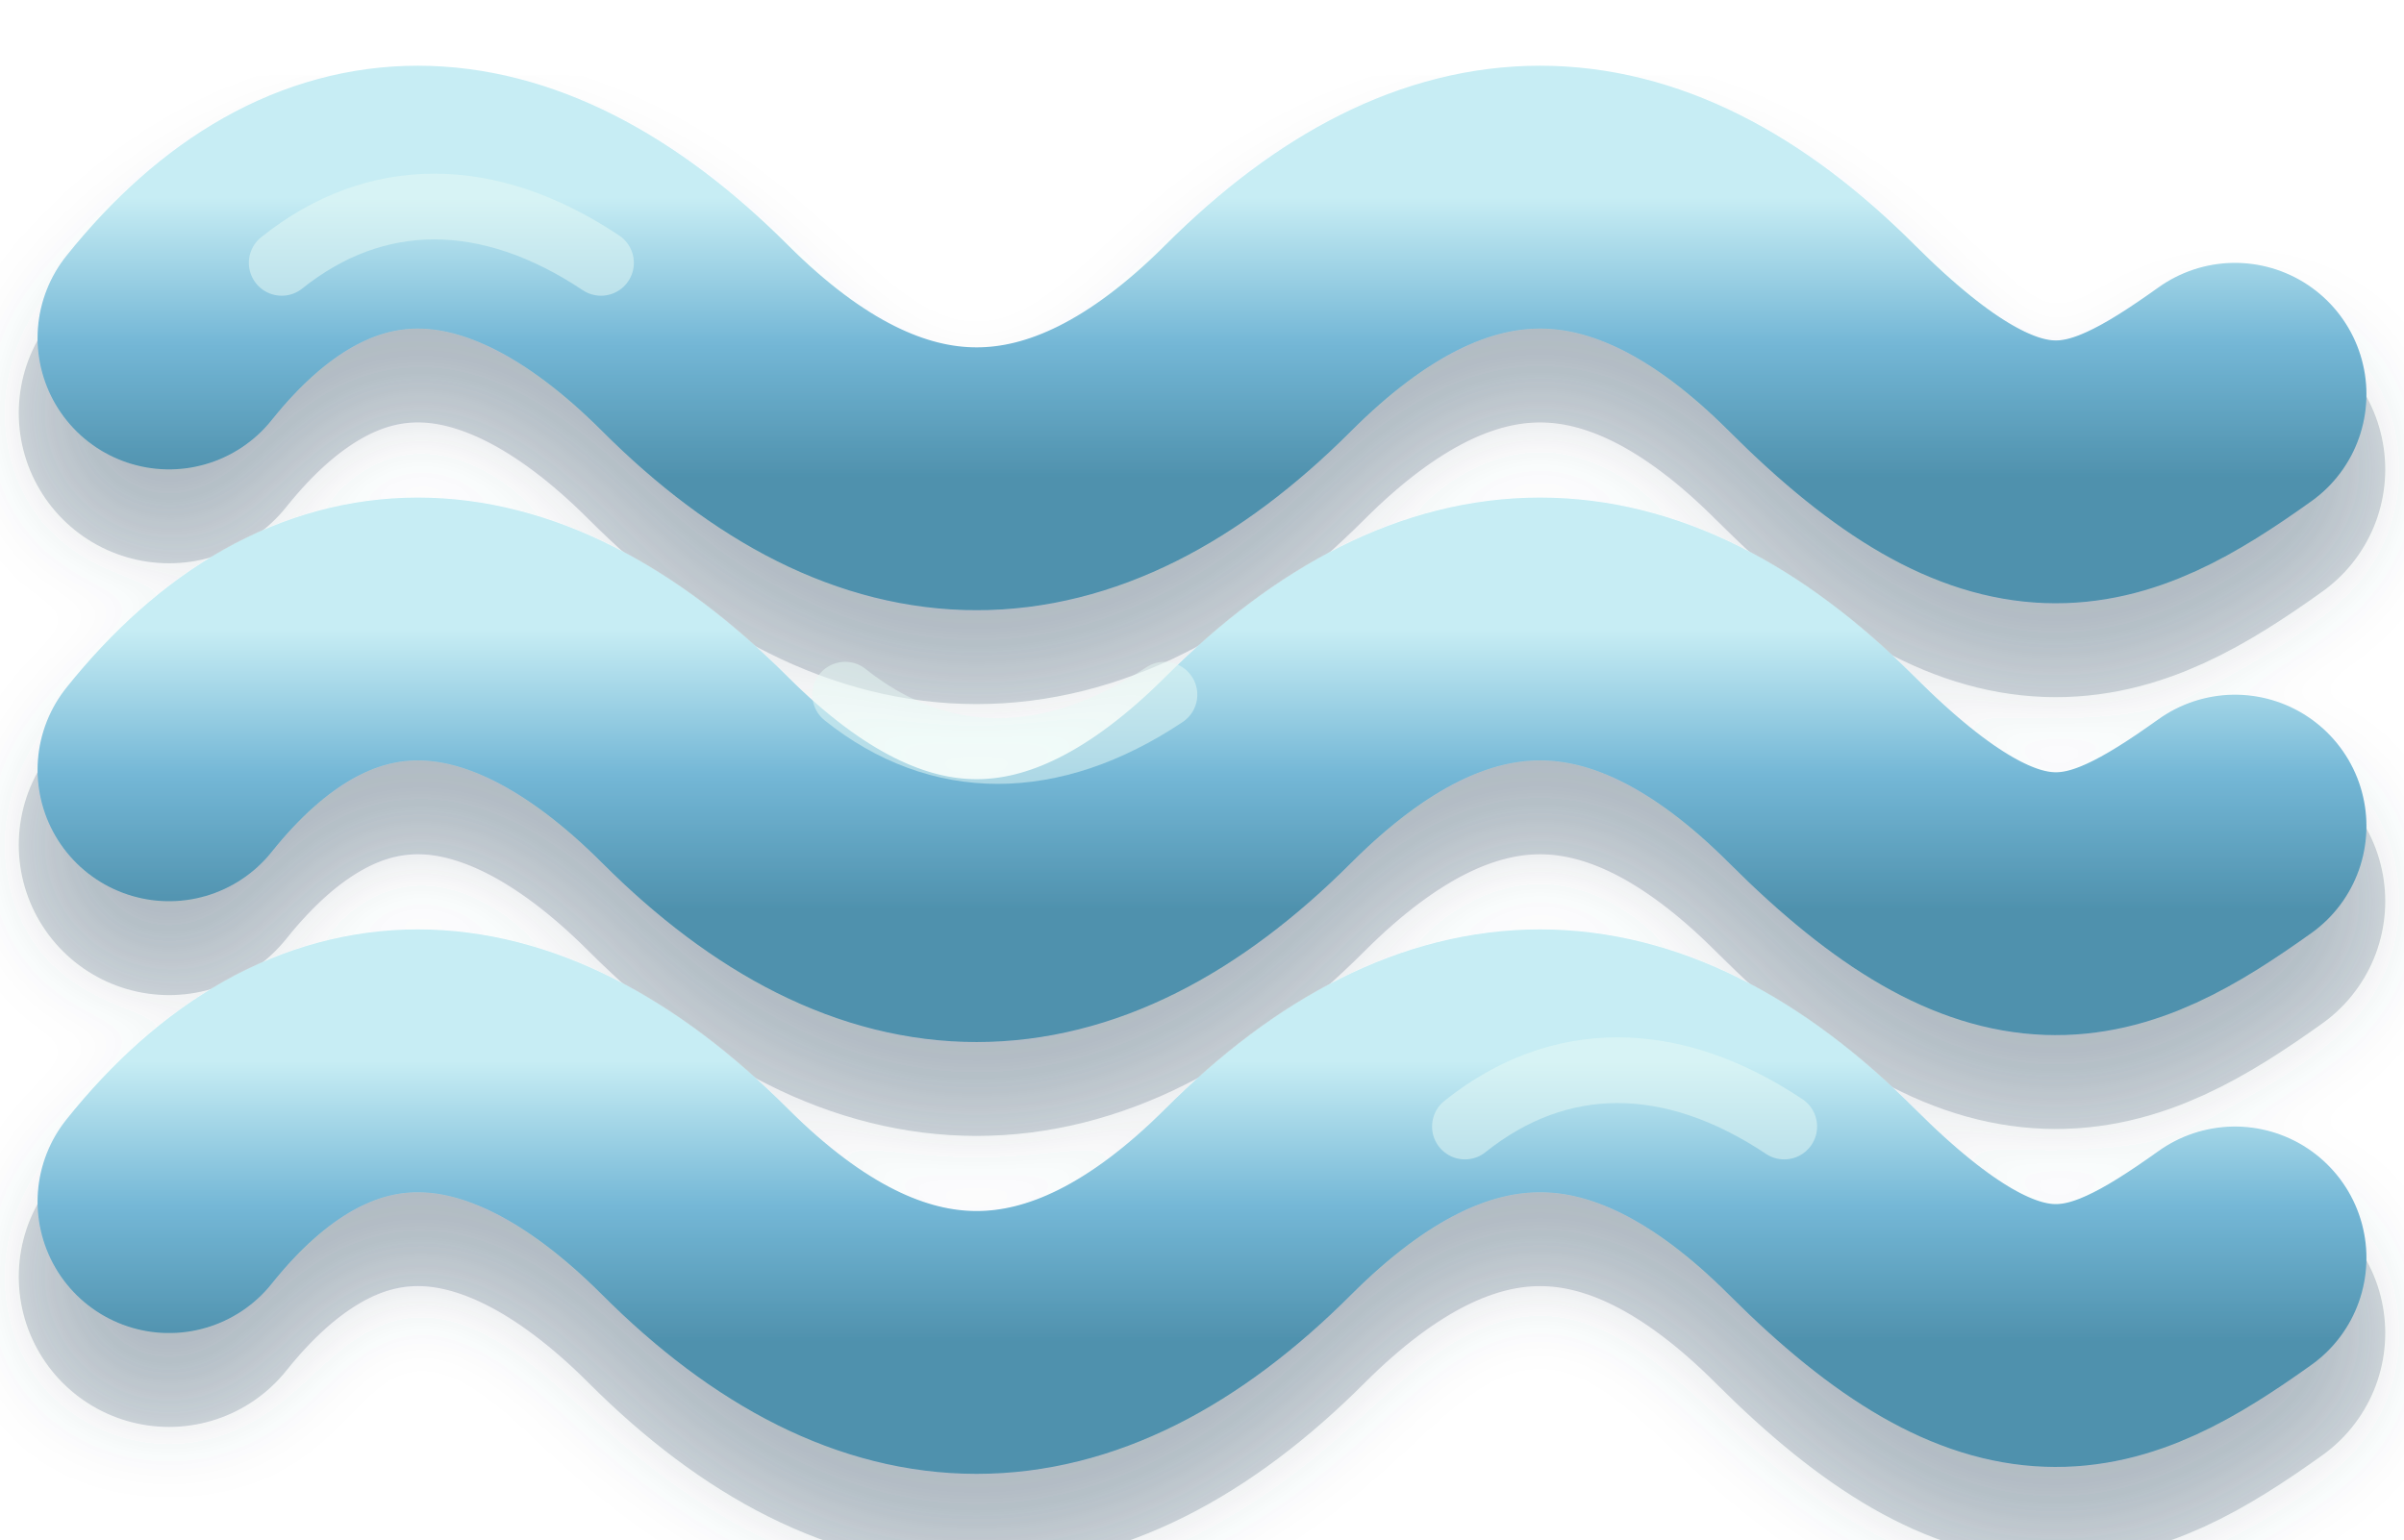
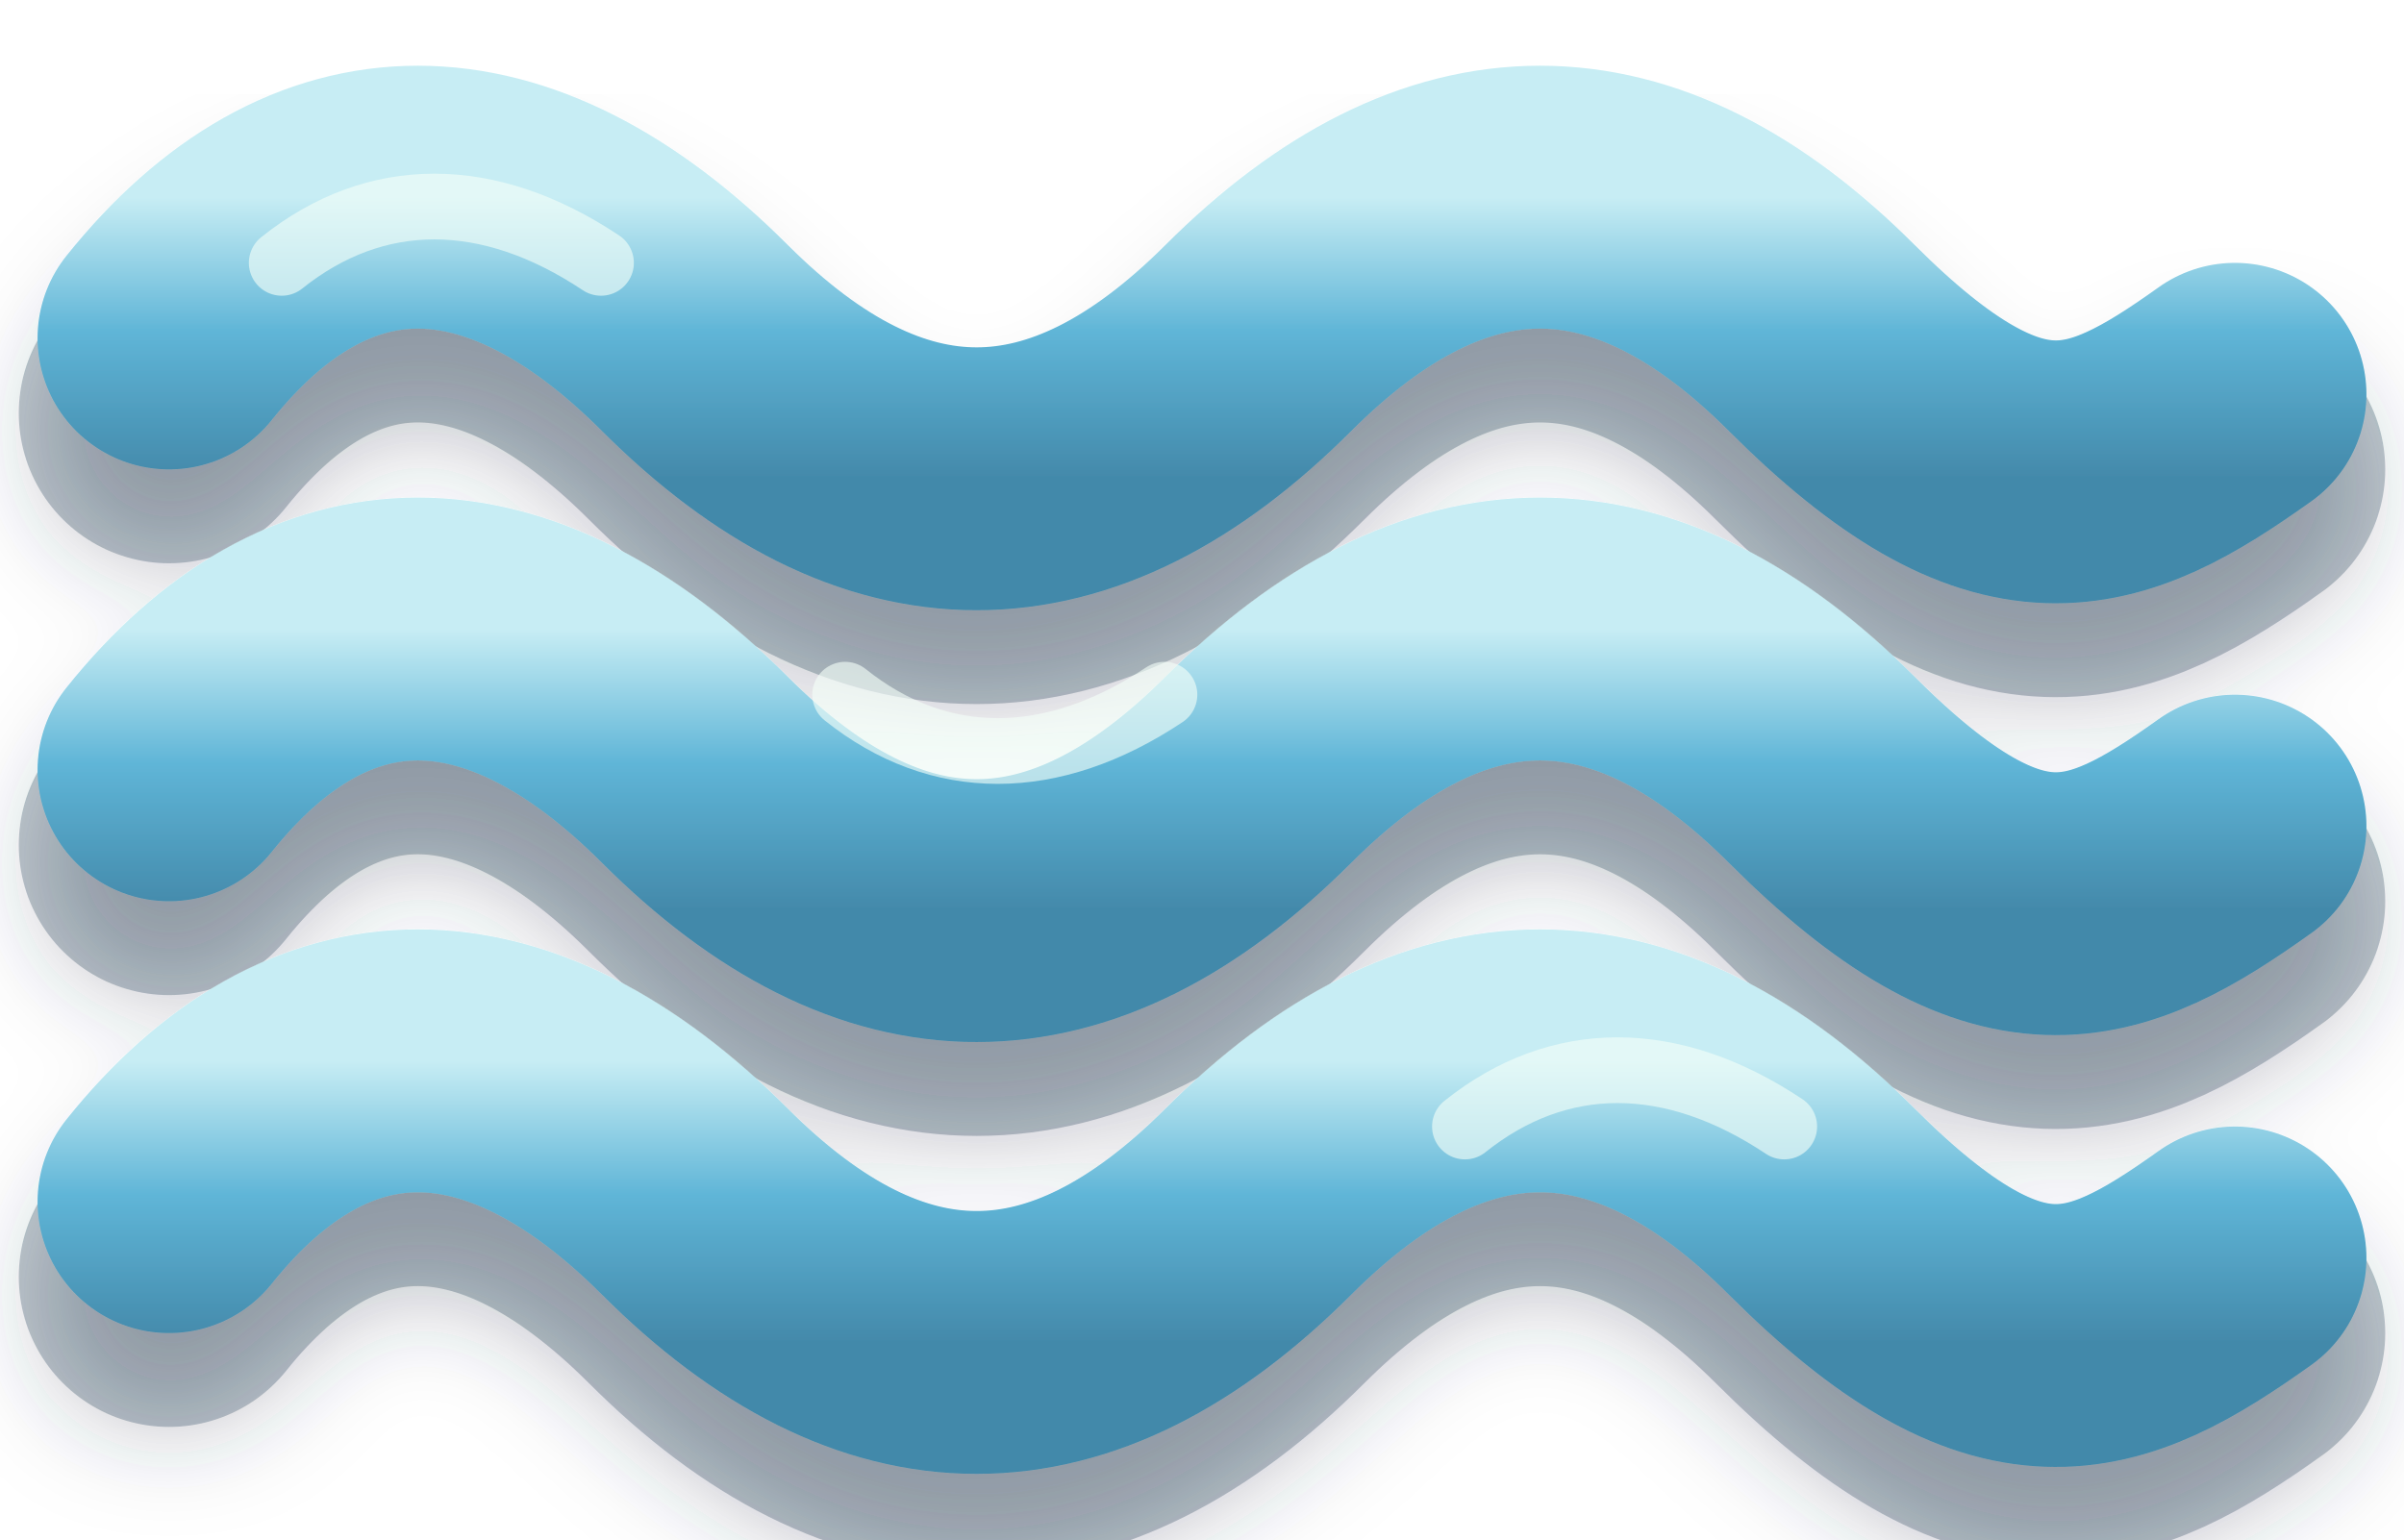
<svg xmlns="http://www.w3.org/2000/svg" viewBox="0 0 128 82" role="img" aria-label="Slovo E kao voda">
  <defs>
    <linearGradient id="zemljopis-e-clay-gradient" x1="0" x2="0" y1="0" y2="1">
      <stop offset="0" stop-color="#c7edf4" />
-       <stop offset="0.52" stop-color="#74b7d6" />
-       <stop offset="1" stop-color="#4f91ad" />
+       <stop offset="0.48" stop-color="#5fb5d7" />
+       <stop offset="1" stop-color="#4389aa" />
    </linearGradient>
    <filter id="clay-soft-shadow" x="-18%" y="-42%" width="136%" height="184%">
-       <feDropShadow dx="0" dy="4" stdDeviation="2.4" flood-color="#465868" flood-opacity="0.24" />
+       <feDropShadow dx="0" dy="5" stdDeviation="2.8" flood-color="#27384d" flood-opacity="0.32" />
    </filter>
  </defs>
-   <g fill="none" stroke="#607589" stroke-linecap="round" stroke-linejoin="round" stroke-width="16" opacity="0.28">
+   <g fill="none" stroke="#405d70" stroke-linecap="round" stroke-linejoin="round" stroke-width="16" opacity="0.34">
    <path d="M9 22c8-10 18-10 28 0s20 10 30 0 20-10 30 0 15 8 22 3" />
    <path d="M9 45c8-10 18-10 28 0s20 10 30 0 20-10 30 0 15 8 22 3" />
    <path d="M9 68c8-10 18-10 28 0s20 10 30 0 20-10 30 0 15 8 22 3" />
  </g>
  <g fill="none" stroke="url(#zemljopis-e-clay-gradient)" stroke-linecap="round" stroke-linejoin="round" stroke-width="14" filter="url(#clay-soft-shadow)">
    <path d="M9 18c8-10 18-10 28 0s20 10 30 0 20-10 30 0 15 8 22 3" />
    <path d="M9 41c8-10 18-10 28 0s20 10 30 0 20-10 30 0 15 8 22 3" />
    <path d="M9 64c8-10 18-10 28 0s20 10 30 0 20-10 30 0 15 8 22 3" />
  </g>
-   <g fill="none" stroke="#e7faf5" stroke-linecap="round" stroke-width="3.5" opacity="0.5">
+   <g fill="none" stroke="#f4fff8" stroke-linecap="round" stroke-width="3.5" opacity="0.62">
    <path d="M15 14c5-4 11-4 17 0" />
    <path d="M45 37c5 4 11 4 17 0" />
    <path d="M78 60c5-4 11-4 17 0" />
  </g>
</svg>
